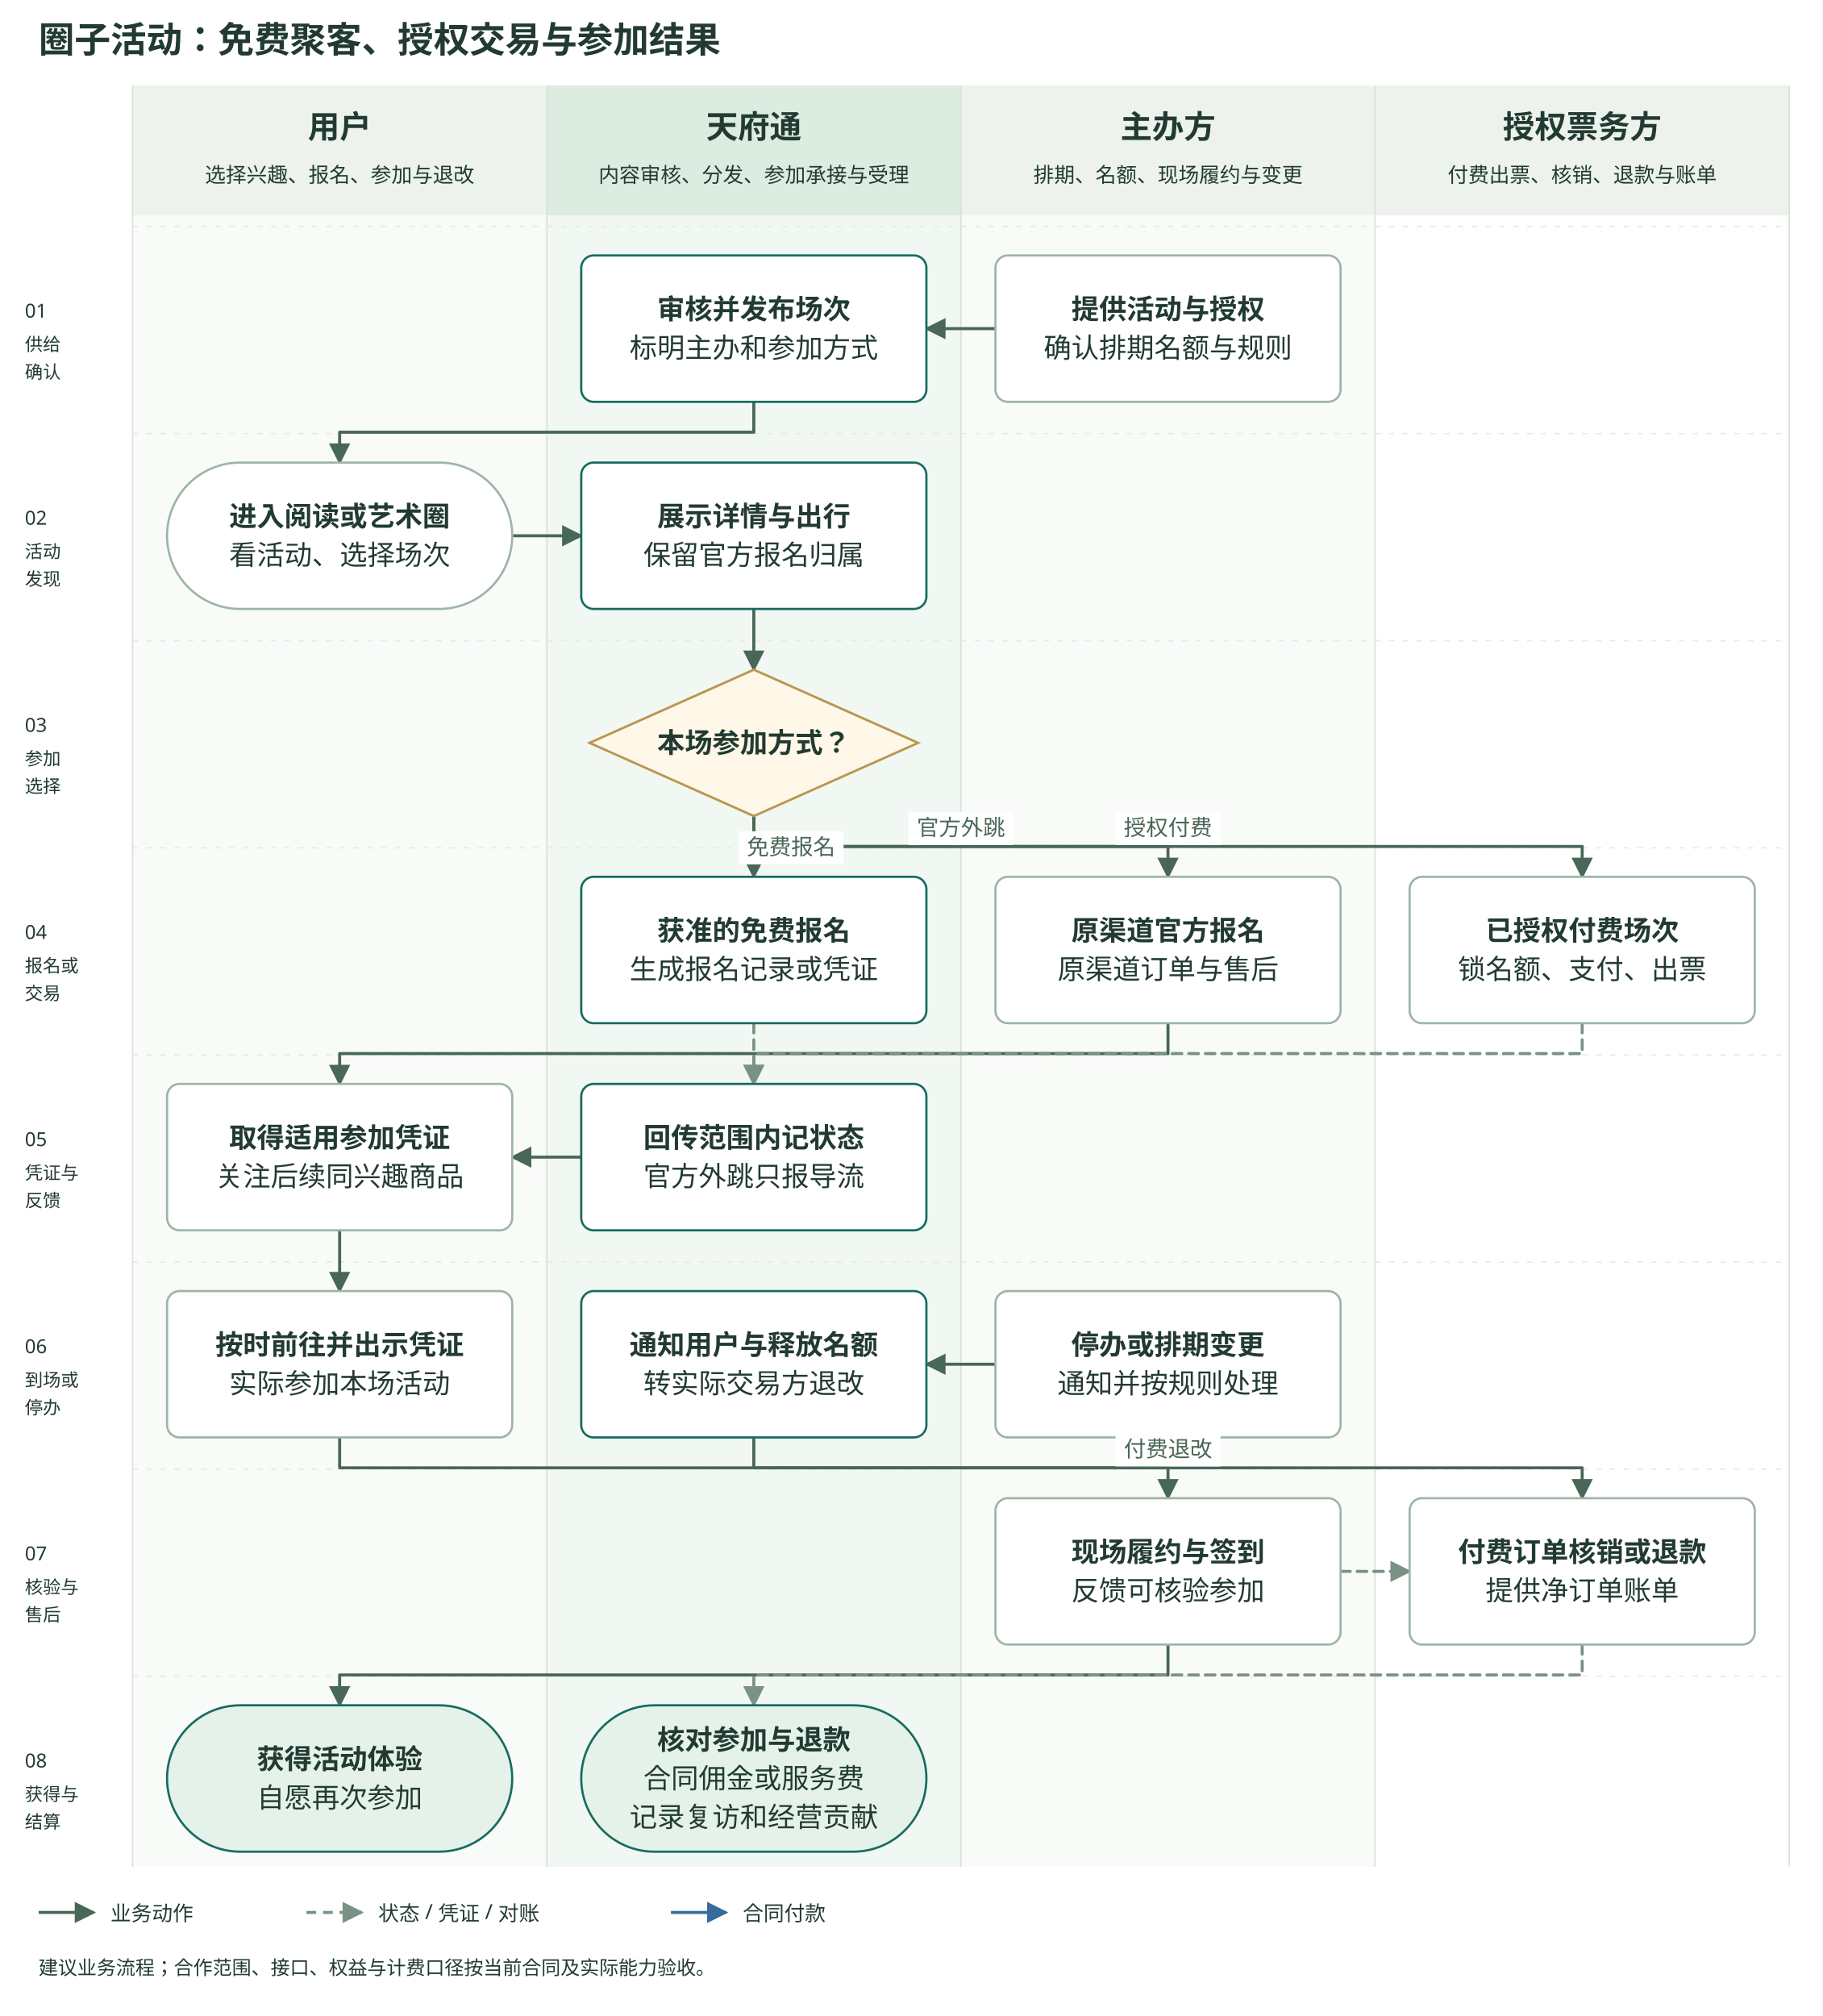
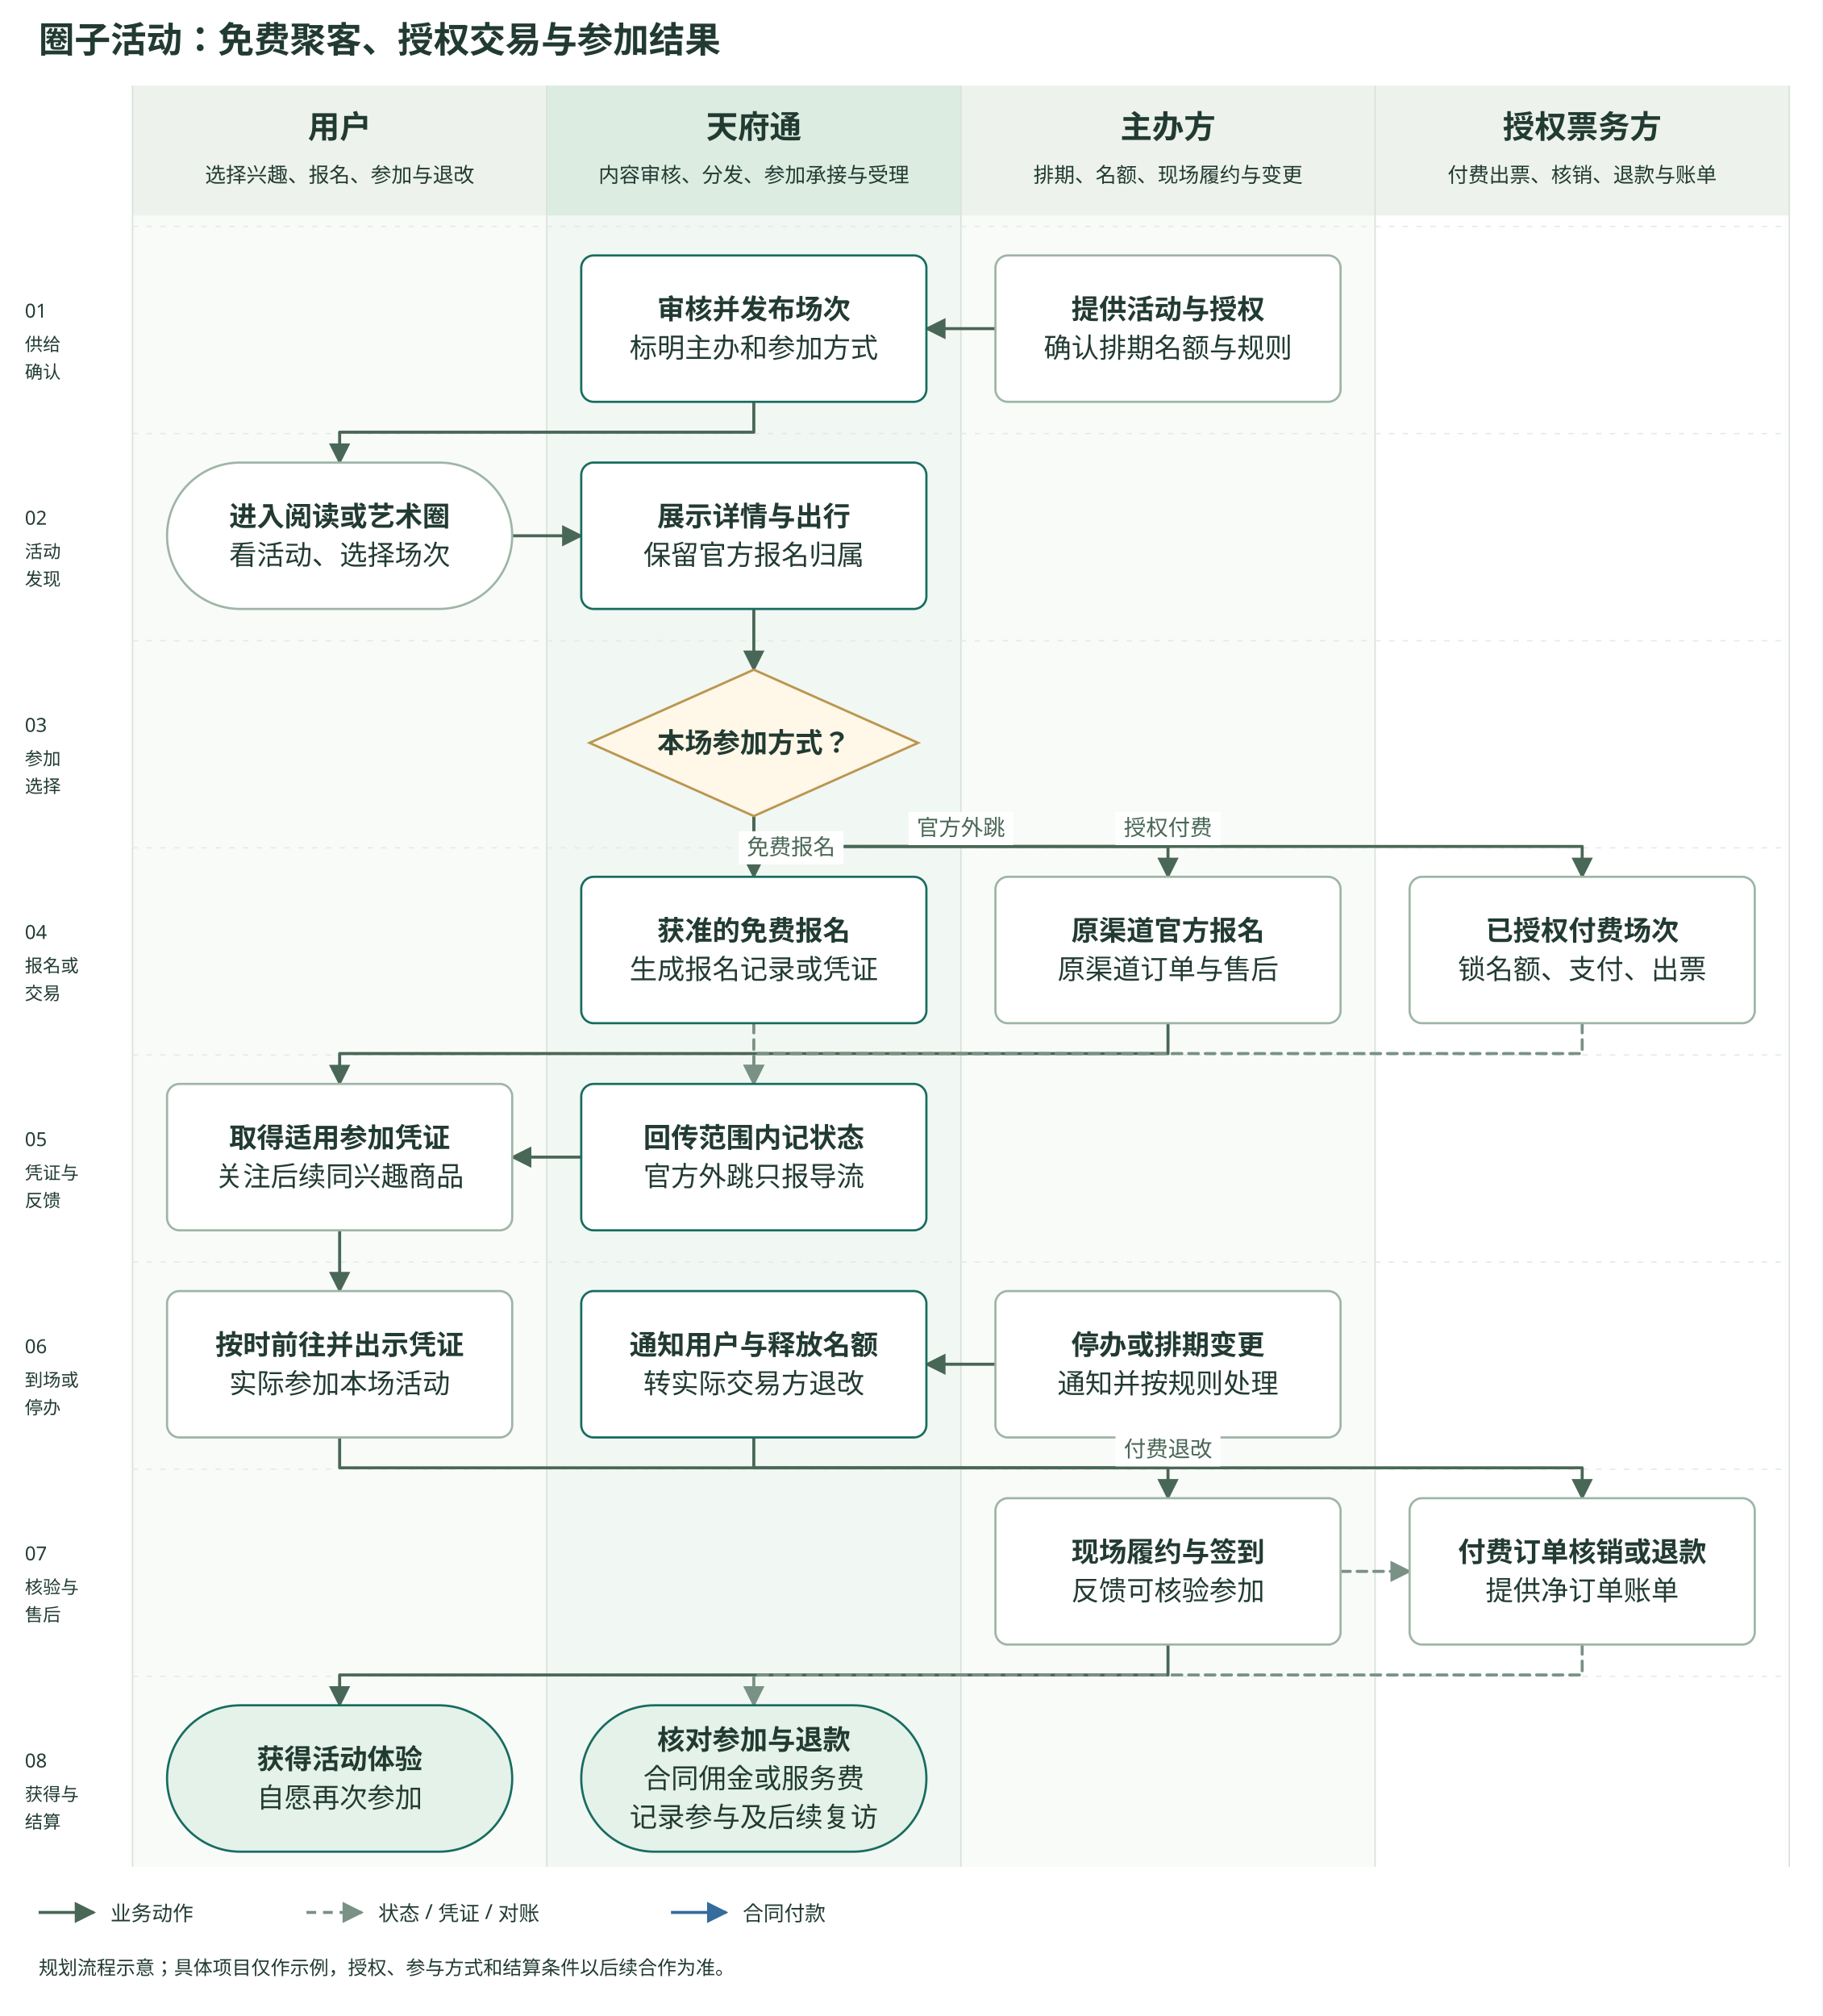
<svg xmlns="http://www.w3.org/2000/svg" width="1320" height="1460" viewBox="0 0 1320 1460" role="img" aria-labelledby="title desc">
  <defs>
    <marker id="arrow" viewBox="0 0 10 10" refX="9" refY="5" markerWidth="7" markerHeight="7" orient="auto-start-reverse">
      <path d="M0 0 L10 5 L0 10 Z" fill="#496756" />
    </marker>
    <marker id="data" viewBox="0 0 10 10" refX="9" refY="5" markerWidth="7" markerHeight="7" orient="auto">
      <path d="M0 0 L10 5 L0 10 Z" fill="#7a9185" />
    </marker>
    <marker id="money" viewBox="0 0 10 10" refX="9" refY="5" markerWidth="7" markerHeight="7" orient="auto">
      <path d="M0 0 L10 5 L0 10 Z" fill="#356c9c" />
    </marker>
  </defs>
  <rect width="1320" height="1460" fill="#ffffff" />
  <style>text{font-family:"Microsoft YaHei","PingFang SC",sans-serif;fill:#223b32} .node-label{font-size:20px} .branch-label{font-size:16px;fill:#496756}</style>
  <text x="28" y="38" font-size="26" font-weight="600">圈子活动：免费聚客、授权交易与参加结果</text>
  <rect x="96" y="62" width="300" height="1290" fill="#f9fbf9" />
  <rect x="96" y="62" width="300" height="94" fill="#edf2ed" />
  <line x1="96" y1="62" x2="96" y2="1352" stroke="#d8e2d9" />
  <text x="246.0" y="100" font-size="23" font-weight="600" text-anchor="middle">用户</text>
  <text x="246.0" y="132" font-size="15" text-anchor="middle">选择兴趣、报名、参加与退改</text>
  <rect x="396" y="62" width="300" height="1290" fill="#f1f7f2" />
  <rect x="396" y="62" width="300" height="94" fill="#dcece1" />
  <line x1="396" y1="62" x2="396" y2="1352" stroke="#d8e2d9" />
  <text x="546.0" y="100" font-size="23" font-weight="600" text-anchor="middle">天府通</text>
  <text x="546.0" y="132" font-size="15" text-anchor="middle">内容审核、分发、参加承接与受理</text>
  <rect x="696" y="62" width="300" height="1290" fill="#f9fbf9" />
  <rect x="696" y="62" width="300" height="94" fill="#edf2ed" />
  <line x1="696" y1="62" x2="696" y2="1352" stroke="#d8e2d9" />
  <text x="846.0" y="100" font-size="23" font-weight="600" text-anchor="middle">主办方</text>
  <text x="846.0" y="132" font-size="15" text-anchor="middle">排期、名额、现场履约与变更</text>
  <rect x="996" y="62" width="300" height="1290" fill="#ffffff" />
  <rect x="996" y="62" width="300" height="94" fill="#edf2ed" />
  <line x1="996" y1="62" x2="996" y2="1352" stroke="#d8e2d9" />
  <text x="1146.0" y="100" font-size="23" font-weight="600" text-anchor="middle">授权票务方</text>
  <text x="1146.0" y="132" font-size="15" text-anchor="middle">付费出票、核销、退款与账单</text>
  <line x1="1296" y1="62" x2="1296" y2="1352" stroke="#d8e2d9" />
  <line x1="96" y1="164" x2="1296" y2="164" stroke="#e5ebe5" stroke-dasharray="4 6" />
  <text x="18" y="230" font-size="14" fill="#63786b">01</text>
  <text x="18" y="254" font-size="13">供给</text>
  <text x="18" y="274" font-size="13">确认</text>
  <line x1="96" y1="314" x2="1296" y2="314" stroke="#e5ebe5" stroke-dasharray="4 6" />
  <text x="18" y="380" font-size="14" fill="#63786b">02</text>
  <text x="18" y="404" font-size="13">活动</text>
  <text x="18" y="424" font-size="13">发现</text>
  <line x1="96" y1="464" x2="1296" y2="464" stroke="#e5ebe5" stroke-dasharray="4 6" />
  <text x="18" y="530" font-size="14" fill="#63786b">03</text>
  <text x="18" y="554" font-size="13">参加</text>
  <text x="18" y="574" font-size="13">选择</text>
  <line x1="96" y1="614" x2="1296" y2="614" stroke="#e5ebe5" stroke-dasharray="4 6" />
  <text x="18" y="680" font-size="14" fill="#63786b">04</text>
  <text x="18" y="704" font-size="13">报名或</text>
  <text x="18" y="724" font-size="13">交易</text>
  <line x1="96" y1="764" x2="1296" y2="764" stroke="#e5ebe5" stroke-dasharray="4 6" />
  <text x="18" y="830" font-size="14" fill="#63786b">05</text>
  <text x="18" y="854" font-size="13">凭证与</text>
  <text x="18" y="874" font-size="13">反馈</text>
  <line x1="96" y1="914" x2="1296" y2="914" stroke="#e5ebe5" stroke-dasharray="4 6" />
  <text x="18" y="980" font-size="14" fill="#63786b">06</text>
  <text x="18" y="1004" font-size="13">到场或</text>
  <text x="18" y="1024" font-size="13">停办</text>
  <line x1="96" y1="1064" x2="1296" y2="1064" stroke="#e5ebe5" stroke-dasharray="4 6" />
  <text x="18" y="1130" font-size="14" fill="#63786b">07</text>
  <text x="18" y="1154" font-size="13">核验与</text>
  <text x="18" y="1174" font-size="13">售后</text>
  <line x1="96" y1="1214" x2="1296" y2="1214" stroke="#e5ebe5" stroke-dasharray="4 6" />
  <text x="18" y="1280" font-size="14" fill="#63786b">08</text>
  <text x="18" y="1304" font-size="13">获得与</text>
  <text x="18" y="1324" font-size="13">结算</text>
  <polyline points="721.0,238 671.0,238" fill="none" stroke="#496756" stroke-width="2.2" stroke-linecap="round" stroke-linejoin="round" marker-end="url(#arrow)" />
  <polyline points="546.0,291.0 546.0,313.0 246.0,313.0 246.0,335.0" fill="none" stroke="#496756" stroke-width="2.2" stroke-linecap="round" stroke-linejoin="round" marker-end="url(#arrow)" />
  <polyline points="371.0,388 421.0,388" fill="none" stroke="#496756" stroke-width="2.2" stroke-linecap="round" stroke-linejoin="round" marker-end="url(#arrow)" />
  <polyline points="546.0,441.0 546.0,463.0 546.0,463.0 546.0,485.0" fill="none" stroke="#496756" stroke-width="2.2" stroke-linecap="round" stroke-linejoin="round" marker-end="url(#arrow)" />
  <polyline points="546.0,591.0 546.0,613.0 546.0,613.0 546.0,635.0" fill="none" stroke="#496756" stroke-width="2.2" stroke-linecap="round" stroke-linejoin="round" marker-end="url(#arrow)" />
  <polyline points="546.0,591.0 546.0,613.0 846.0,613.0 846.0,635.0" fill="none" stroke="#496756" stroke-width="2.2" stroke-linecap="round" stroke-linejoin="round" marker-end="url(#arrow)" />
  <polyline points="546.0,591.0 546.0,613.0 1146.0,613.0 1146.0,635.0" fill="none" stroke="#496756" stroke-width="2.2" stroke-linecap="round" stroke-linejoin="round" marker-end="url(#arrow)" />
  <polyline points="546.0,741.0 546.0,763.0 546.0,763.0 546.0,785.0" fill="none" stroke="#7a9185" stroke-width="2.2" stroke-linecap="round" stroke-linejoin="round" marker-end="url(#data)" stroke-dasharray="7 5" />
  <polyline points="846.0,741.0 846.0,763.0 246.0,763.0 246.0,785.0" fill="none" stroke="#496756" stroke-width="2.2" stroke-linecap="round" stroke-linejoin="round" marker-end="url(#arrow)" />
  <polyline points="1146.0,741.0 1146.0,763.0 546.0,763.0 546.0,785.0" fill="none" stroke="#7a9185" stroke-width="2.2" stroke-linecap="round" stroke-linejoin="round" marker-end="url(#data)" stroke-dasharray="7 5" />
  <polyline points="421.0,838 371.0,838" fill="none" stroke="#496756" stroke-width="2.2" stroke-linecap="round" stroke-linejoin="round" marker-end="url(#arrow)" />
  <polyline points="246.0,891.0 246.0,913.0 246.0,913.0 246.0,935.0" fill="none" stroke="#496756" stroke-width="2.2" stroke-linecap="round" stroke-linejoin="round" marker-end="url(#arrow)" />
  <polyline points="721.0,988 671.0,988" fill="none" stroke="#496756" stroke-width="2.2" stroke-linecap="round" stroke-linejoin="round" marker-end="url(#arrow)" />
  <polyline points="546.0,1041.0 546.0,1063.0 1146.0,1063.0 1146.0,1085.0" fill="none" stroke="#496756" stroke-width="2.2" stroke-linecap="round" stroke-linejoin="round" marker-end="url(#arrow)" />
  <polyline points="246.0,1041.0 246.0,1063.0 846.0,1063.0 846.0,1085.0" fill="none" stroke="#496756" stroke-width="2.2" stroke-linecap="round" stroke-linejoin="round" marker-end="url(#arrow)" />
  <polyline points="971.0,1138 1021.0,1138" fill="none" stroke="#7a9185" stroke-width="2.2" stroke-linecap="round" stroke-linejoin="round" marker-end="url(#data)" stroke-dasharray="7 5" />
  <polyline points="846.0,1191.0 846.0,1213.0 246.0,1213.0 246.0,1235.0" fill="none" stroke="#496756" stroke-width="2.2" stroke-linecap="round" stroke-linejoin="round" marker-end="url(#arrow)" />
  <polyline points="1146.0,1191.0 1146.0,1213.0 546.0,1213.0 546.0,1235.0" fill="none" stroke="#7a9185" stroke-width="2.2" stroke-linecap="round" stroke-linejoin="round" marker-end="url(#data)" stroke-dasharray="7 5" />
  <rect x="721.0" y="185.0" width="250" height="106" rx="9" fill="#ffffff" stroke="#9eb5a6" stroke-width="1.6" />
  <text class="node-label" x="846.0" y="231" text-anchor="middle" font-weight="600">提供活动与授权</text>
  <text class="node-label" x="846.0" y="259" text-anchor="middle" font-weight="400">确认排期名额与规则</text>
  <rect x="421.0" y="185.0" width="250" height="106" rx="9" fill="#ffffff" stroke="#176c60" stroke-width="1.6" />
  <text class="node-label" x="546.0" y="231" text-anchor="middle" font-weight="600">审核并发布场次</text>
  <text class="node-label" x="546.0" y="259" text-anchor="middle" font-weight="400">标明主办和参加方式</text>
  <rect x="121.0" y="335.0" width="250" height="106" rx="53.0" fill="#ffffff" stroke="#9eb5a6" stroke-width="1.6" />
  <text class="node-label" x="246.0" y="381" text-anchor="middle" font-weight="600">进入阅读或艺术圈</text>
  <text class="node-label" x="246.0" y="409" text-anchor="middle" font-weight="400">看活动、选择场次</text>
  <rect x="421.0" y="335.0" width="250" height="106" rx="9" fill="#ffffff" stroke="#176c60" stroke-width="1.6" />
  <text class="node-label" x="546.0" y="381" text-anchor="middle" font-weight="600">展示详情与出行</text>
  <text class="node-label" x="546.0" y="409" text-anchor="middle" font-weight="400">保留官方报名归属</text>
  <polygon points="546.0,485.0 665.0,538 546.0,591.0 427.0,538" fill="#fff7e8" stroke="#ba9650" stroke-width="1.7" />
  <text class="node-label" x="546.0" y="545" text-anchor="middle" font-weight="600">本场参加方式？</text>
  <rect x="421.0" y="635.0" width="250" height="106" rx="9" fill="#ffffff" stroke="#176c60" stroke-width="1.6" />
  <text class="node-label" x="546.0" y="681" text-anchor="middle" font-weight="600">获准的免费报名</text>
  <text class="node-label" x="546.0" y="709" text-anchor="middle" font-weight="400">生成报名记录或凭证</text>
  <rect x="721.0" y="635.0" width="250" height="106" rx="9" fill="#ffffff" stroke="#9eb5a6" stroke-width="1.6" />
  <text class="node-label" x="846.0" y="681" text-anchor="middle" font-weight="600">原渠道官方报名</text>
  <text class="node-label" x="846.0" y="709" text-anchor="middle" font-weight="400">原渠道订单与售后</text>
  <rect x="1021.0" y="635.0" width="250" height="106" rx="9" fill="#ffffff" stroke="#9eb5a6" stroke-width="1.6" />
  <text class="node-label" x="1146.0" y="681" text-anchor="middle" font-weight="600">已授权付费场次</text>
  <text class="node-label" x="1146.0" y="709" text-anchor="middle" font-weight="400">锁名额、支付、出票</text>
  <rect x="121.0" y="785.0" width="250" height="106" rx="9" fill="#ffffff" stroke="#9eb5a6" stroke-width="1.6" />
  <text class="node-label" x="246.0" y="831" text-anchor="middle" font-weight="600">取得适用参加凭证</text>
  <text class="node-label" x="246.0" y="859" text-anchor="middle" font-weight="400">关注后续同兴趣商品</text>
  <rect x="421.0" y="785.0" width="250" height="106" rx="9" fill="#ffffff" stroke="#176c60" stroke-width="1.6" />
  <text class="node-label" x="546.0" y="831" text-anchor="middle" font-weight="600">回传范围内记状态</text>
  <text class="node-label" x="546.0" y="859" text-anchor="middle" font-weight="400">官方外跳只报导流</text>
  <rect x="121.0" y="935.0" width="250" height="106" rx="9" fill="#ffffff" stroke="#9eb5a6" stroke-width="1.6" />
  <text class="node-label" x="246.0" y="981" text-anchor="middle" font-weight="600">按时前往并出示凭证</text>
  <text class="node-label" x="246.0" y="1009" text-anchor="middle" font-weight="400">实际参加本场活动</text>
  <rect x="721.0" y="935.0" width="250" height="106" rx="9" fill="#ffffff" stroke="#9eb5a6" stroke-width="1.6" />
  <text class="node-label" x="846.0" y="981" text-anchor="middle" font-weight="600">停办或排期变更</text>
  <text class="node-label" x="846.0" y="1009" text-anchor="middle" font-weight="400">通知并按规则处理</text>
  <rect x="421.0" y="935.0" width="250" height="106" rx="9" fill="#ffffff" stroke="#176c60" stroke-width="1.6" />
  <text class="node-label" x="546.0" y="981" text-anchor="middle" font-weight="600">通知用户与释放名额</text>
  <text class="node-label" x="546.0" y="1009" text-anchor="middle" font-weight="400">转实际交易方退改</text>
  <rect x="721.0" y="1085.0" width="250" height="106" rx="9" fill="#ffffff" stroke="#9eb5a6" stroke-width="1.6" />
  <text class="node-label" x="846.0" y="1131" text-anchor="middle" font-weight="600">现场履约与签到</text>
  <text class="node-label" x="846.0" y="1159" text-anchor="middle" font-weight="400">反馈可核验参加</text>
  <rect x="1021.0" y="1085.0" width="250" height="106" rx="9" fill="#ffffff" stroke="#9eb5a6" stroke-width="1.6" />
  <text class="node-label" x="1146.0" y="1131" text-anchor="middle" font-weight="600">付费订单核销或退款</text>
  <text class="node-label" x="1146.0" y="1159" text-anchor="middle" font-weight="400">提供净订单账单</text>
  <rect x="121.0" y="1235.0" width="250" height="106" rx="53.0" fill="#e4f2e9" stroke="#176c60" stroke-width="1.6" />
  <text class="node-label" x="246.0" y="1281" text-anchor="middle" font-weight="600">获得活动体验</text>
  <text class="node-label" x="246.0" y="1309" text-anchor="middle" font-weight="400">自愿再次参加</text>
  <rect x="421.0" y="1235.0" width="250" height="106" rx="53.0" fill="#e4f2e9" stroke="#176c60" stroke-width="1.6" />
  <text class="node-label" x="546.0" y="1267" text-anchor="middle" font-weight="600">核对参加与退款</text>
  <text class="node-label" x="546.0" y="1295" text-anchor="middle" font-weight="400">合同佣金或服务费</text>
-   <text class="node-label" x="546.0" y="1323" text-anchor="middle" font-weight="400">记录复访和经营贡献</text>
+   <text class="node-label" x="546.0" y="1323" text-anchor="middle" font-weight="400">记录参与及后续复访</text>
  <rect x="535.0" y="602.0" width="76" height="24" fill="#ffffff" />
  <text class="branch-label" x="573.0" y="619.0" text-anchor="middle">免费报名</text>
  <rect x="658.0" y="588.0" width="76" height="24" fill="#ffffff" />
  <text class="branch-label" x="696.0" y="605.0" text-anchor="middle">官方外跳</text>
  <rect x="808.0" y="588.0" width="76" height="24" fill="#ffffff" />
  <text class="branch-label" x="846.0" y="605.0" text-anchor="middle">授权付费</text>
  <rect x="808.0" y="1038.0" width="76" height="24" fill="#ffffff" />
  <text class="branch-label" x="846.0" y="1055.0" text-anchor="middle">付费退改</text>
  <line x1="28" y1="1385" x2="68" y2="1385" stroke="#496756" stroke-width="2.2" marker-end="url(#arrow)" />
  <text x="80" y="1391" font-size="15">业务动作</text>
  <line x1="222" y1="1385" x2="262" y2="1385" stroke="#7a9185" stroke-width="2.2" stroke-dasharray="7 5" marker-end="url(#data)" />
  <text x="274" y="1391" font-size="15">状态 / 凭证 / 对账</text>
  <line x1="486" y1="1385" x2="526" y2="1385" stroke="#356c9c" stroke-width="2.2" marker-end="url(#money)" />
  <text x="538" y="1391" font-size="15">合同付款</text>
-   <text x="28" y="1430" font-size="14" fill="#667a6d">建议业务流程；合作范围、接口、权益与计费口径按当前合同及实际能力验收。</text>
+   <text x="28" y="1430" font-size="14" fill="#667a6d">规划流程示意；具体项目仅作示例，授权、参与方式和结算条件以后续合作为准。</text>
</svg>
